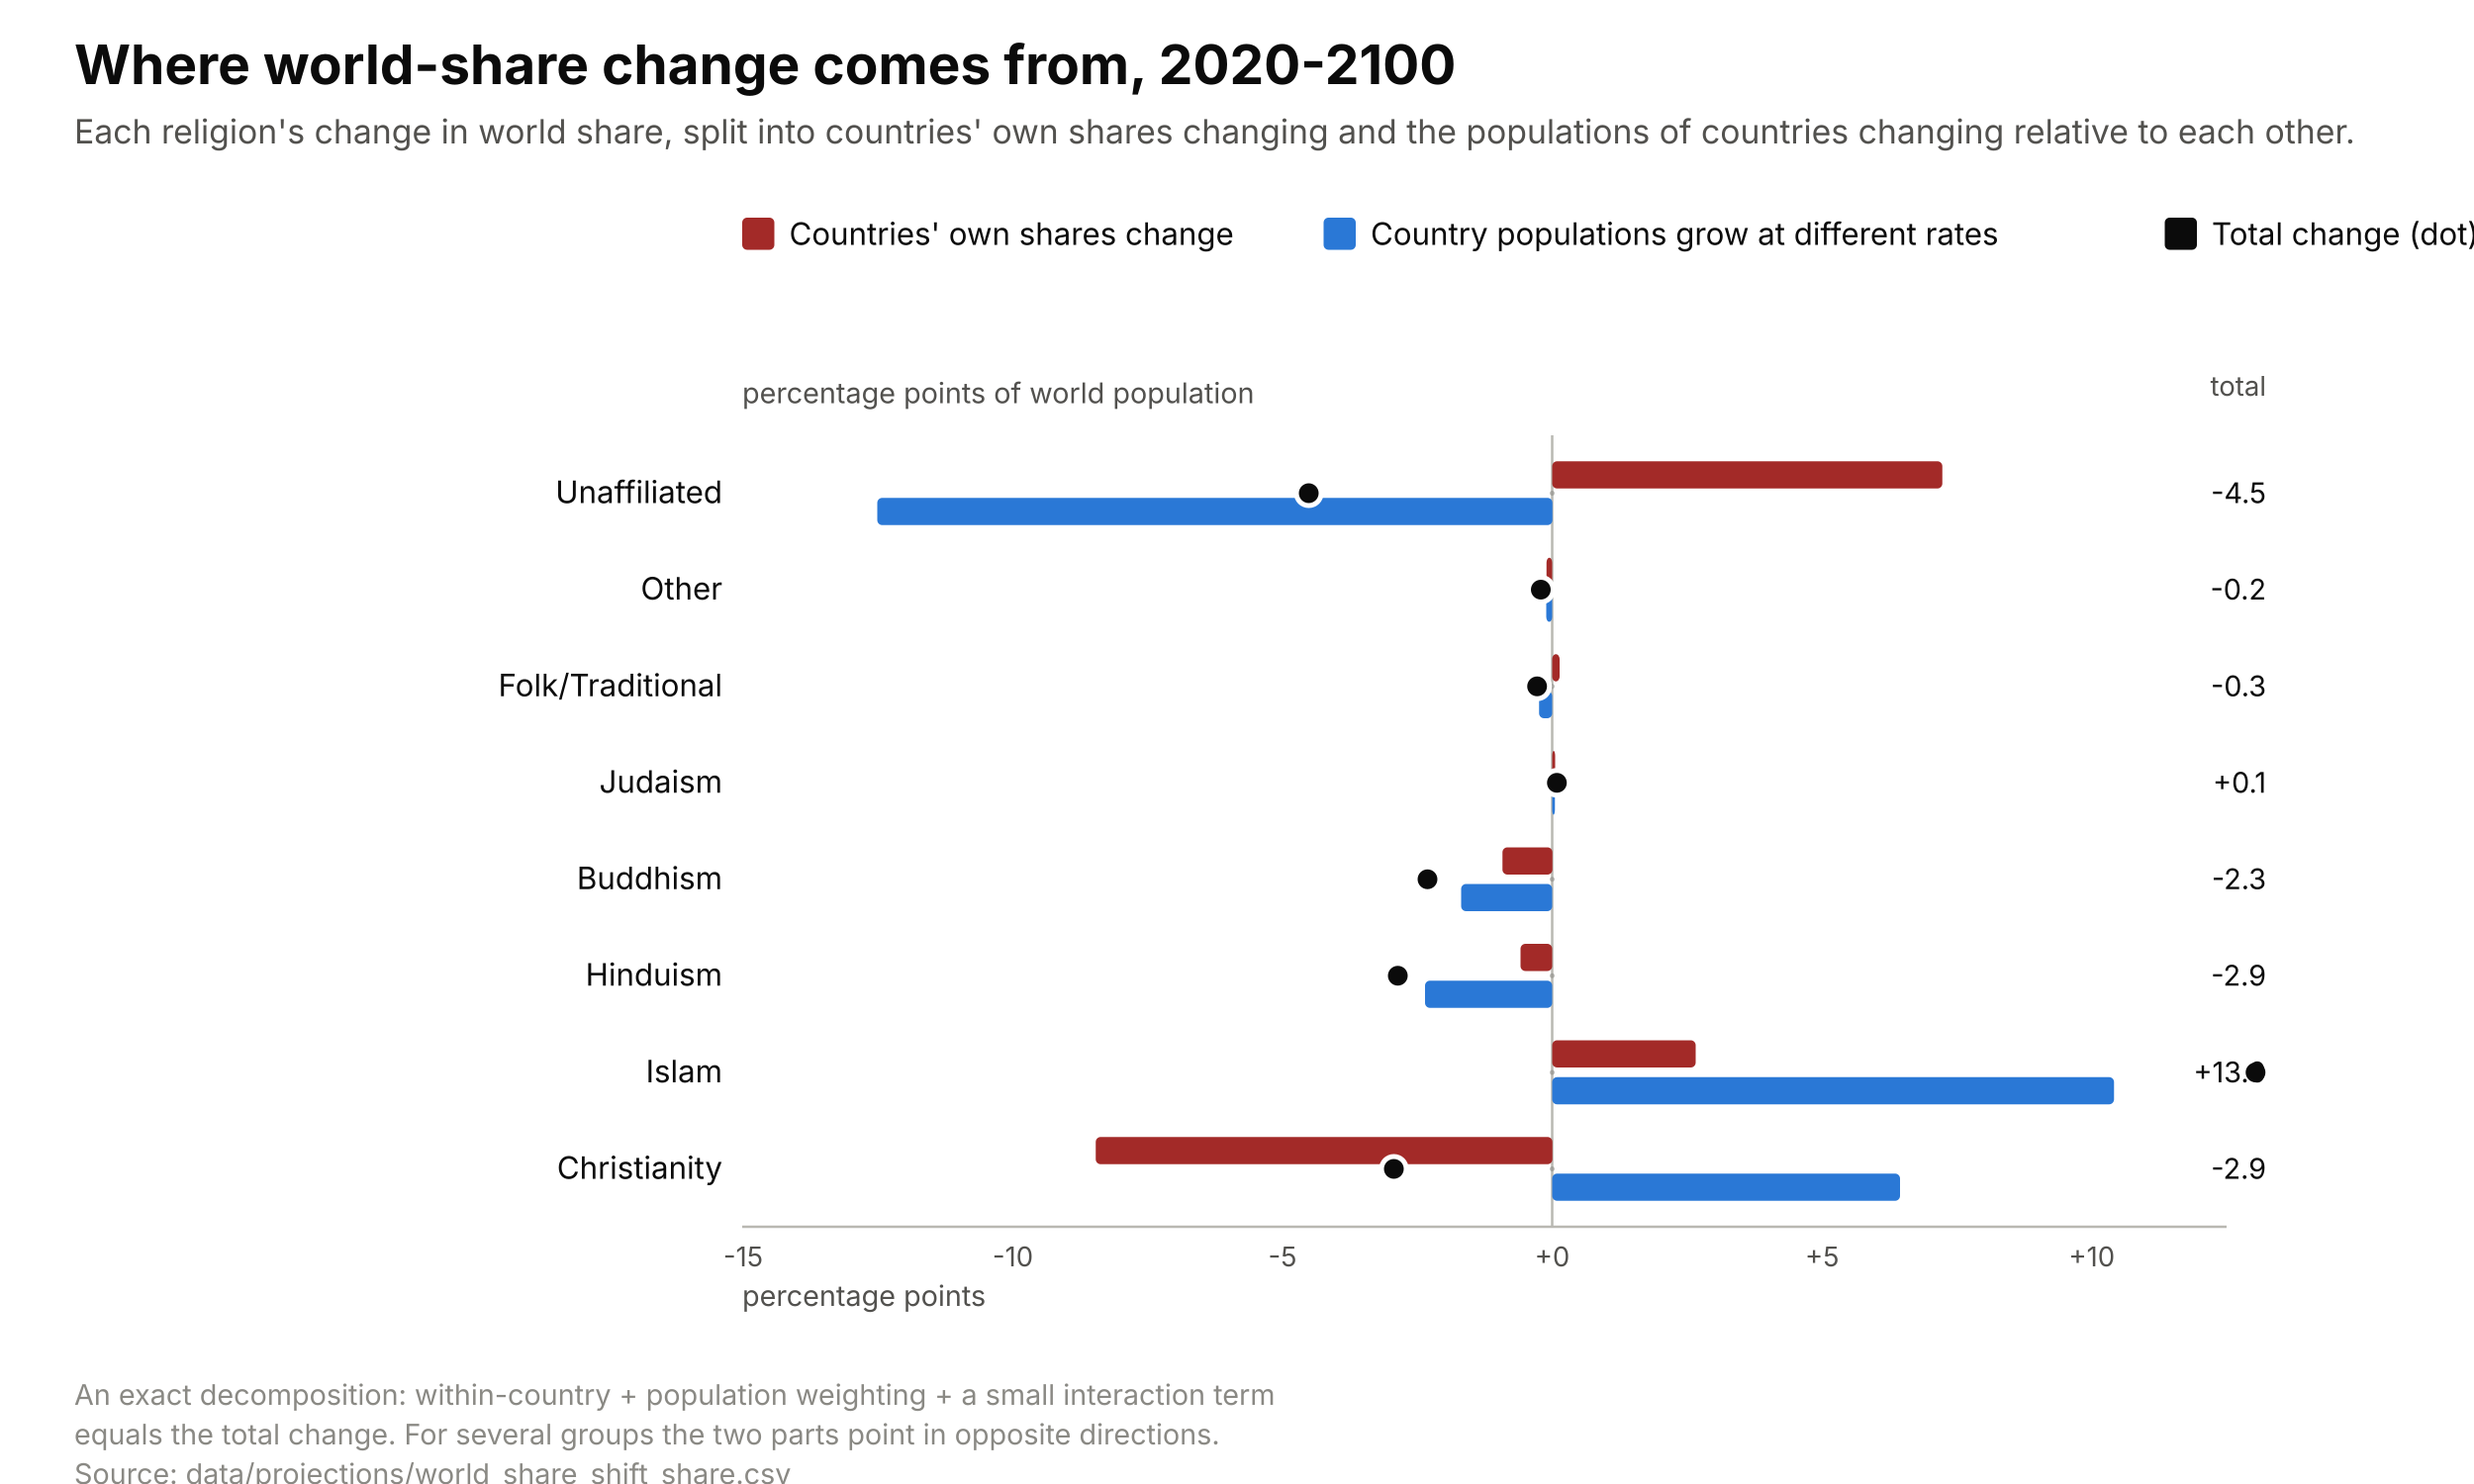
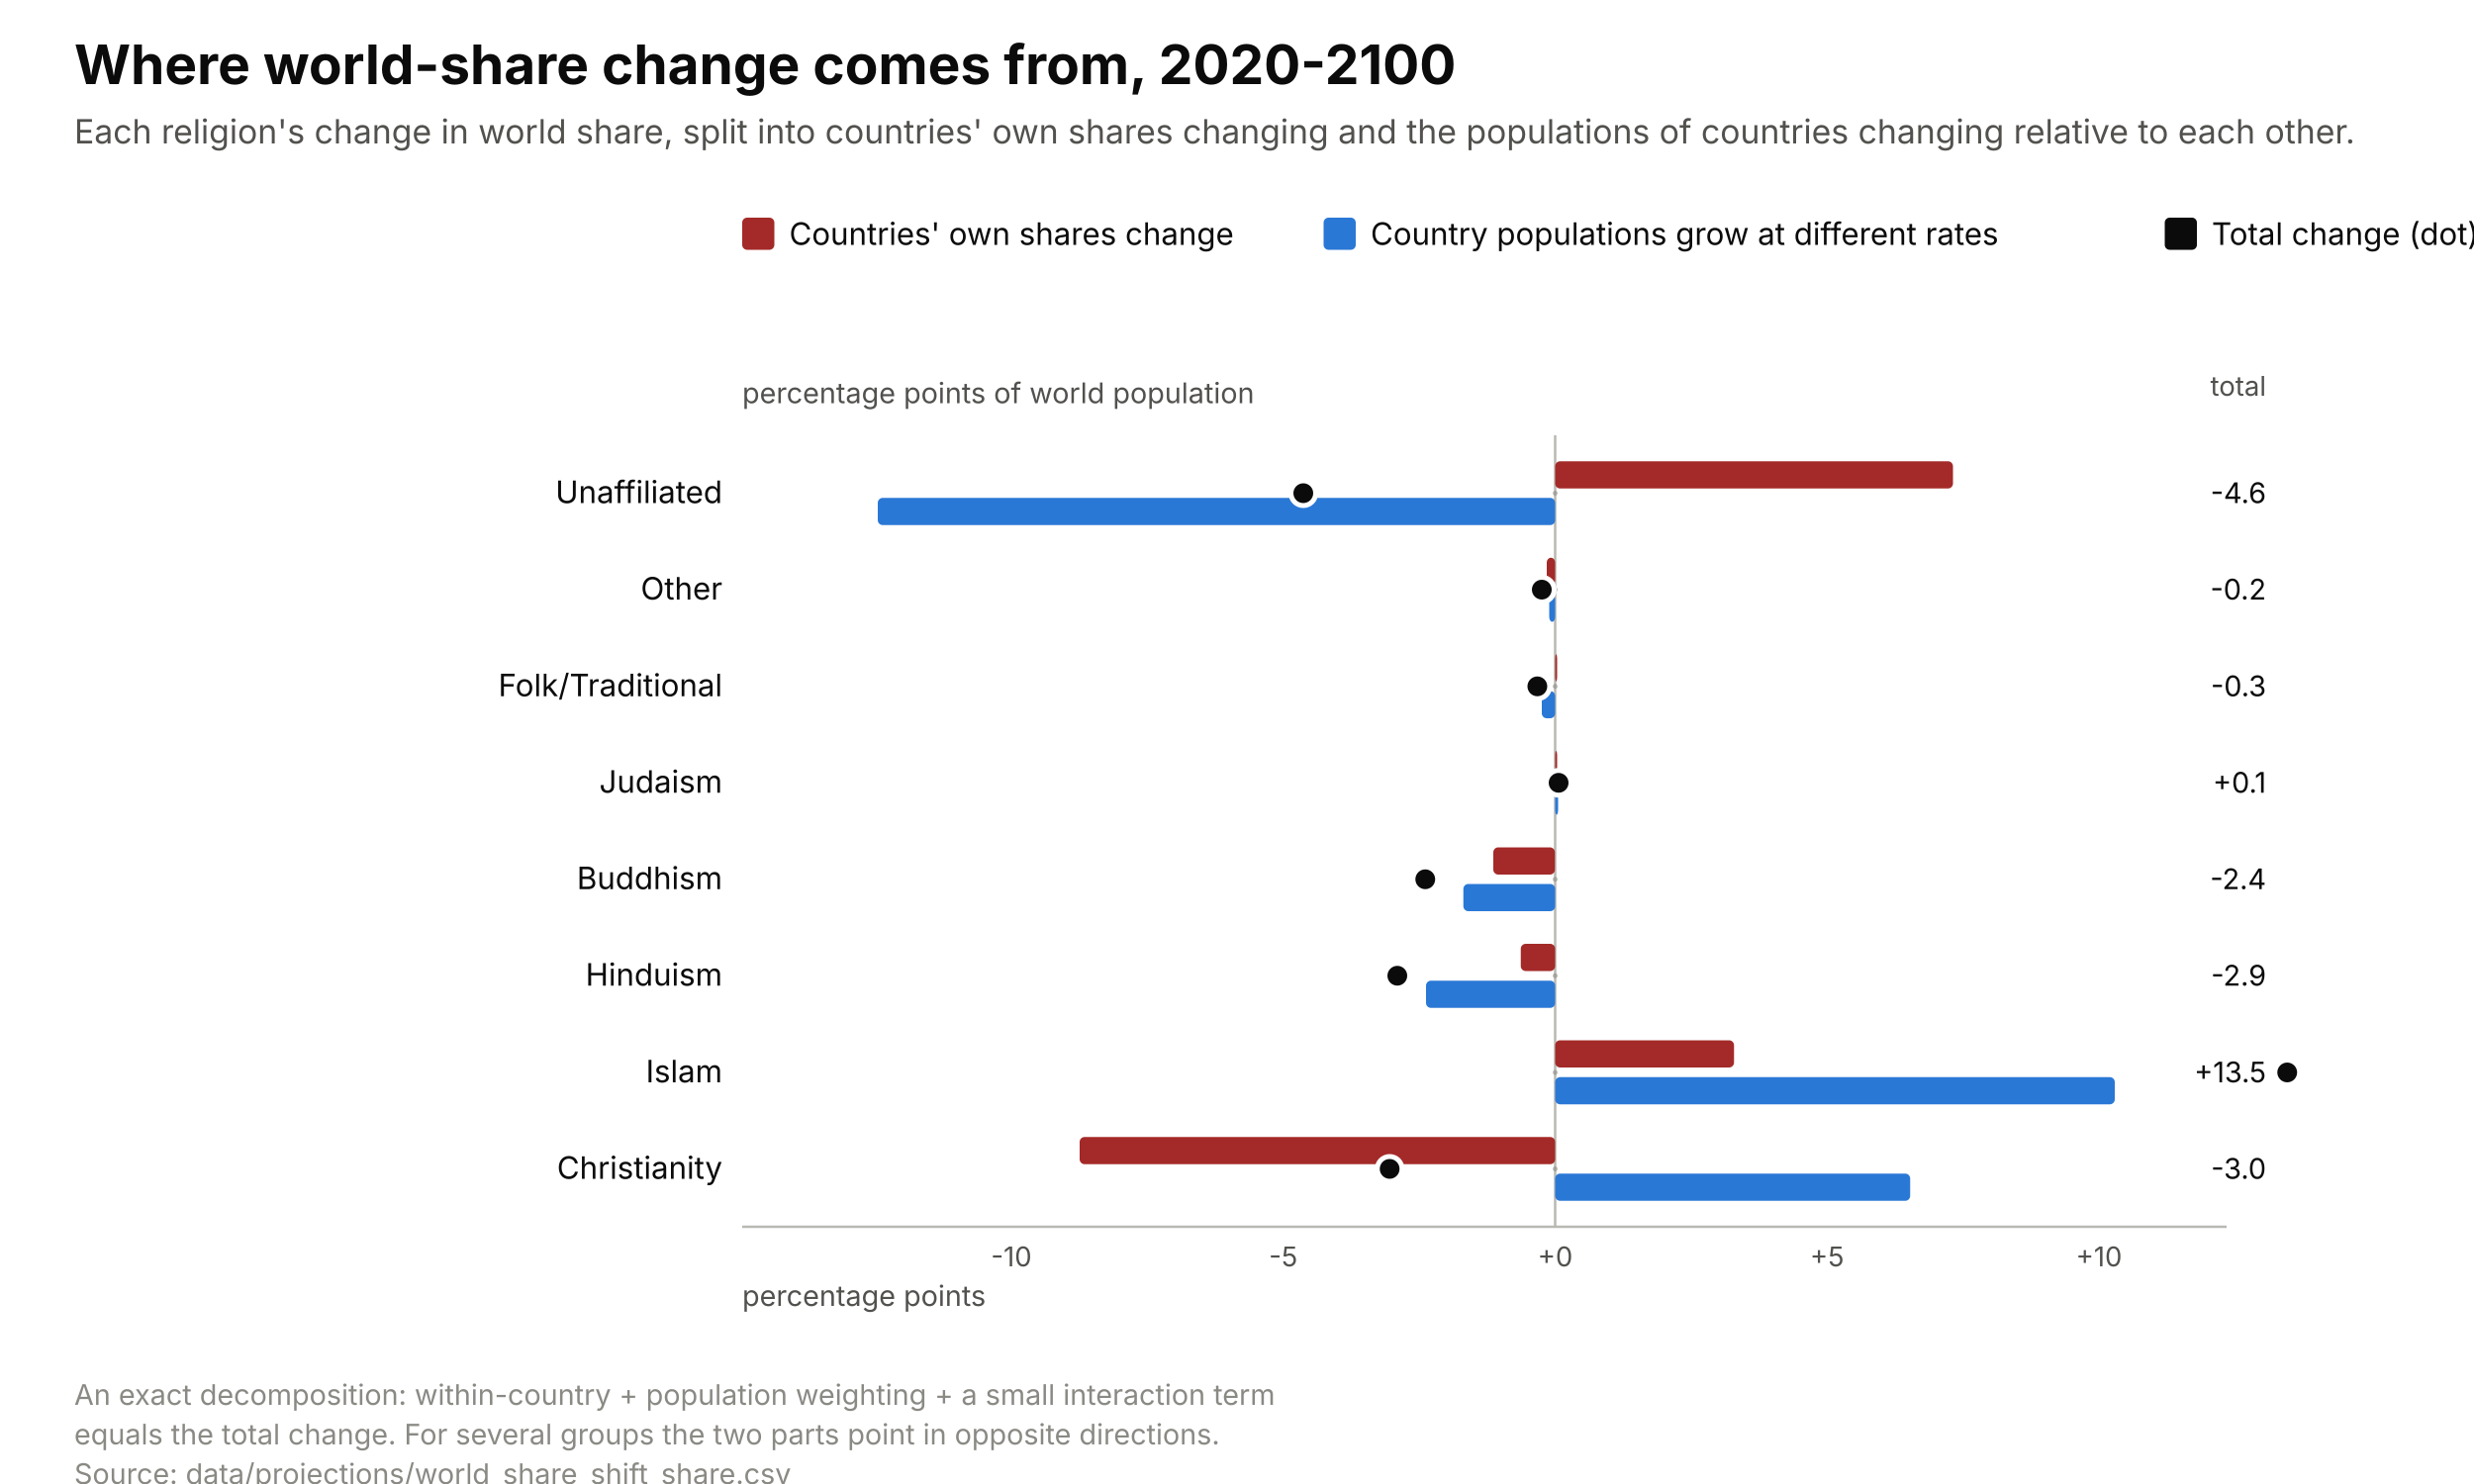
<svg xmlns="http://www.w3.org/2000/svg" viewBox="0 0 1000 600" role="img" font-family="system-ui,-apple-system,Segoe UI,sans-serif">
  <rect width="100%" height="100%" fill="#ffffff" />
  <text x="30" y="34" font-size="22" font-weight="700" fill="#0b0b0b">Where world-share change comes from, 2020-2100</text>
  <text x="30" y="58" font-size="13.5" fill="#52514e">Each religion's change in world share, split into countries' own shares changing and the populations of countries changing relative to each other.</text>
  <rect x="300.0" y="88.0" width="13" height="13" rx="2" fill="#a32a28" />
  <text x="319.0" y="99.0" font-size="12.5" fill="#0b0b0b" text-anchor="start">Countries' own shares change</text>
  <rect x="535.0" y="88.0" width="13" height="13" rx="2" fill="#2a78d6" />
  <text x="554.0" y="99.0" font-size="12.5" fill="#0b0b0b" text-anchor="start">Country populations grow at different rates</text>
  <rect x="875.0" y="88.0" width="13" height="13" rx="2" fill="#0b0b0b" />
  <text x="894.0" y="99.0" font-size="12.5" fill="#0b0b0b" text-anchor="start">Total change (dot)</text>
  <text x="916.0" y="160.0" font-size="11" fill="#52514e" text-anchor="end">total</text>
  <text x="300.0" y="163.0" font-size="11.5" fill="#52514e" text-anchor="start">percentage points of world population</text>
-   <text x="300.4" y="512.0" font-size="11" fill="#52514e" text-anchor="middle">-15</text>
-   <text x="409.4" y="512.0" font-size="11" fill="#52514e" text-anchor="middle">-10</text>
-   <text x="518.4" y="512.0" font-size="11" fill="#52514e" text-anchor="middle">-5</text>
-   <text x="627.4" y="512.0" font-size="11" fill="#52514e" text-anchor="middle">+0</text>
-   <text x="736.5" y="512.0" font-size="11" fill="#52514e" text-anchor="middle">+5</text>
-   <text x="845.5" y="512.0" font-size="11" fill="#52514e" text-anchor="middle">+10</text>
-   <line x1="627.4" y1="176.0" x2="627.4" y2="496.0" stroke="#b9b8b2" stroke-width="1" />
+   <text x="408.8" y="512.0" font-size="11" fill="#52514e" text-anchor="middle">-10</text>
+   <text x="518.7" y="512.0" font-size="11" fill="#52514e" text-anchor="middle">-5</text>
+   <text x="628.6" y="512.0" font-size="11" fill="#52514e" text-anchor="middle">+0</text>
+   <text x="738.5" y="512.0" font-size="11" fill="#52514e" text-anchor="middle">+5</text>
+   <text x="848.4" y="512.0" font-size="11" fill="#52514e" text-anchor="middle">+10</text>
+   <line x1="628.6" y1="176.0" x2="628.6" y2="496.0" stroke="#b9b8b2" stroke-width="1" />
  <line x1="300.0" y1="496.0" x2="900.0" y2="496.0" stroke="#b9b8b2" stroke-width="1" />
-   <line x1="627.4" y1="472.6" x2="627.4" y2="472.6" stroke="#8a8984" stroke-width="2.0" stroke-linecap="round" opacity="0.55" />
-   <rect x="442.9" y="459.7" width="184.6" height="11" rx="2" fill="#a32a28" />
-   <rect x="627.4" y="474.5" width="140.6" height="11" rx="2" fill="#2a78d6" />
+   <line x1="628.6" y1="472.6" x2="628.6" y2="472.6" stroke="#8a8984" stroke-width="2.0" stroke-linecap="round" opacity="0.55" />
+   <rect x="436.4" y="459.7" width="192.2" height="11" rx="2" fill="#a32a28" />
+   <rect x="628.6" y="474.5" width="143.5" height="11" rx="2" fill="#2a78d6" />
  <g>
-     <circle cx="563.4" cy="472.6" r="5" fill="#0b0b0b" stroke="#ffffff" stroke-width="2" />
-     <circle cx="563.4" cy="472.6" r="12" fill="transparent" />
+     <circle cx="561.7" cy="472.6" r="5" fill="#0b0b0b" stroke="#ffffff" stroke-width="2" />
+     <circle cx="561.7" cy="472.6" r="12" fill="transparent" />
  </g>
  <text x="292.0" y="476.6" font-size="12.5" fill="#0b0b0b" text-anchor="end">Christianity</text>
-   <text x="916.0" y="476.6" font-size="11.5" fill="#0b0b0b" text-anchor="end">-2.9</text>
-   <line x1="627.4" y1="433.6" x2="627.4" y2="433.6" stroke="#8a8984" stroke-width="2.0" stroke-linecap="round" opacity="0.55" />
-   <rect x="627.4" y="420.6" width="58.0" height="11" rx="2" fill="#a32a28" />
-   <rect x="627.4" y="435.5" width="227.1" height="11" rx="2" fill="#2a78d6" />
+   <text x="916.0" y="476.6" font-size="11.5" fill="#0b0b0b" text-anchor="end">-3.0</text>
+   <line x1="628.6" y1="433.6" x2="628.6" y2="433.6" stroke="#8a8984" stroke-width="2.0" stroke-linecap="round" opacity="0.55" />
+   <rect x="628.6" y="420.6" width="72.3" height="11" rx="2" fill="#a32a28" />
+   <rect x="628.6" y="435.5" width="226.2" height="11" rx="2" fill="#2a78d6" />
  <g>
-     <circle cx="911.7" cy="433.6" r="5" fill="#0b0b0b" stroke="#ffffff" stroke-width="2" />
-     <circle cx="911.7" cy="433.6" r="12" fill="transparent" />
+     <circle cx="924.5" cy="433.6" r="5" fill="#0b0b0b" stroke="#ffffff" stroke-width="2" />
+     <circle cx="924.5" cy="433.6" r="12" fill="transparent" />
  </g>
  <text x="292.0" y="437.6" font-size="12.5" fill="#0b0b0b" text-anchor="end">Islam</text>
-   <text x="916.0" y="437.6" font-size="11.5" fill="#0b0b0b" text-anchor="end">+13.0</text>
-   <line x1="627.4" y1="394.5" x2="627.4" y2="394.5" stroke="#8a8984" stroke-width="2.0" stroke-linecap="round" opacity="0.55" />
-   <rect x="614.6" y="381.6" width="12.8" height="11" rx="2" fill="#a32a28" />
-   <rect x="576.0" y="396.5" width="51.4" height="11" rx="2" fill="#2a78d6" />
+   <text x="916.0" y="437.6" font-size="11.5" fill="#0b0b0b" text-anchor="end">+13.5</text>
+   <line x1="628.6" y1="394.5" x2="628.6" y2="394.5" stroke="#8a8984" stroke-width="2.0" stroke-linecap="round" opacity="0.55" />
+   <rect x="614.7" y="381.6" width="13.9" height="11" rx="2" fill="#a32a28" />
+   <rect x="576.4" y="396.5" width="52.2" height="11" rx="2" fill="#2a78d6" />
  <g>
-     <circle cx="565.0" cy="394.5" r="5" fill="#0b0b0b" stroke="#ffffff" stroke-width="2" />
-     <circle cx="565.0" cy="394.5" r="12" fill="transparent" />
+     <circle cx="564.8" cy="394.5" r="5" fill="#0b0b0b" stroke="#ffffff" stroke-width="2" />
+     <circle cx="564.8" cy="394.5" r="12" fill="transparent" />
  </g>
  <text x="292.0" y="398.5" font-size="12.5" fill="#0b0b0b" text-anchor="end">Hinduism</text>
  <text x="916.0" y="398.5" font-size="11.5" fill="#0b0b0b" text-anchor="end">-2.9</text>
-   <line x1="627.4" y1="355.5" x2="627.4" y2="355.5" stroke="#8a8984" stroke-width="2.0" stroke-linecap="round" opacity="0.55" />
-   <rect x="607.3" y="342.6" width="20.2" height="11" rx="2" fill="#a32a28" />
-   <rect x="590.6" y="357.4" width="36.8" height="11" rx="2" fill="#2a78d6" />
+   <line x1="628.6" y1="355.5" x2="628.6" y2="355.5" stroke="#8a8984" stroke-width="2.0" stroke-linecap="round" opacity="0.55" />
+   <rect x="603.6" y="342.6" width="24.9" height="11" rx="2" fill="#a32a28" />
+   <rect x="591.5" y="357.4" width="37.1" height="11" rx="2" fill="#2a78d6" />
  <g>
-     <circle cx="577.0" cy="355.5" r="5" fill="#0b0b0b" stroke="#ffffff" stroke-width="2" />
-     <circle cx="577.0" cy="355.5" r="12" fill="transparent" />
+     <circle cx="576.1" cy="355.5" r="5" fill="#0b0b0b" stroke="#ffffff" stroke-width="2" />
+     <circle cx="576.1" cy="355.5" r="12" fill="transparent" />
  </g>
  <text x="292.0" y="359.5" font-size="12.5" fill="#0b0b0b" text-anchor="end">Buddhism</text>
-   <text x="916.0" y="359.5" font-size="11.5" fill="#0b0b0b" text-anchor="end">-2.3</text>
-   <line x1="627.4" y1="316.5" x2="627.4" y2="316.5" stroke="#8a8984" stroke-width="2.0" stroke-linecap="round" opacity="0.55" />
-   <rect x="627.4" y="303.6" width="1.2" height="11" rx="2" fill="#a32a28" />
-   <rect x="627.4" y="318.4" width="1.1" height="11" rx="2" fill="#2a78d6" />
+   <text x="916.0" y="359.5" font-size="11.5" fill="#0b0b0b" text-anchor="end">-2.4</text>
+   <line x1="628.6" y1="316.5" x2="628.6" y2="316.5" stroke="#8a8984" stroke-width="2.0" stroke-linecap="round" opacity="0.55" />
+   <rect x="628.6" y="303.6" width="0.8" height="11" rx="2" fill="#a32a28" />
+   <rect x="628.6" y="318.4" width="1.2" height="11" rx="2" fill="#2a78d6" />
  <g>
-     <circle cx="629.3" cy="316.5" r="5" fill="#0b0b0b" stroke="#ffffff" stroke-width="2" />
-     <circle cx="629.3" cy="316.5" r="12" fill="transparent" />
+     <circle cx="630.0" cy="316.5" r="5" fill="#0b0b0b" stroke="#ffffff" stroke-width="2" />
+     <circle cx="630.0" cy="316.5" r="12" fill="transparent" />
  </g>
  <text x="292.0" y="320.5" font-size="12.5" fill="#0b0b0b" text-anchor="end">Judaism</text>
  <text x="916.0" y="320.5" font-size="11.5" fill="#0b0b0b" text-anchor="end">+0.1</text>
-   <line x1="627.4" y1="277.5" x2="627.4" y2="277.5" stroke="#8a8984" stroke-width="2.0" stroke-linecap="round" opacity="0.55" />
-   <rect x="627.4" y="264.5" width="3.0" height="11" rx="2" fill="#a32a28" />
-   <rect x="622.1" y="279.4" width="5.3" height="11" rx="2" fill="#2a78d6" />
+   <line x1="628.6" y1="277.5" x2="628.6" y2="277.5" stroke="#8a8984" stroke-width="2.0" stroke-linecap="round" opacity="0.55" />
+   <rect x="628.6" y="264.5" width="0.8" height="11" rx="2" fill="#a32a28" />
+   <rect x="623.2" y="279.4" width="5.4" height="11" rx="2" fill="#2a78d6" />
  <g>
-     <circle cx="621.3" cy="277.5" r="5" fill="#0b0b0b" stroke="#ffffff" stroke-width="2" />
-     <circle cx="621.3" cy="277.5" r="12" fill="transparent" />
+     <circle cx="621.4" cy="277.5" r="5" fill="#0b0b0b" stroke="#ffffff" stroke-width="2" />
+     <circle cx="621.4" cy="277.5" r="12" fill="transparent" />
  </g>
  <text x="292.0" y="281.5" font-size="12.5" fill="#0b0b0b" text-anchor="end">Folk/Traditional</text>
  <text x="916.0" y="281.5" font-size="11.5" fill="#0b0b0b" text-anchor="end">-0.3</text>
-   <line x1="627.4" y1="238.4" x2="627.4" y2="238.4" stroke="#8a8984" stroke-width="2.0" stroke-linecap="round" opacity="0.55" />
-   <rect x="625.1" y="225.5" width="2.3" height="11" rx="2" fill="#a32a28" />
-   <rect x="625.0" y="240.4" width="2.4" height="11" rx="2" fill="#2a78d6" />
+   <line x1="628.6" y1="238.4" x2="628.6" y2="238.4" stroke="#8a8984" stroke-width="2.0" stroke-linecap="round" opacity="0.55" />
+   <rect x="625.2" y="225.5" width="3.4" height="11" rx="2" fill="#a32a28" />
+   <rect x="626.2" y="240.4" width="2.4" height="11" rx="2" fill="#2a78d6" />
  <g>
-     <circle cx="622.8" cy="238.4" r="5" fill="#0b0b0b" stroke="#ffffff" stroke-width="2" />
-     <circle cx="622.8" cy="238.4" r="12" fill="transparent" />
+     <circle cx="623.2" cy="238.4" r="5" fill="#0b0b0b" stroke="#ffffff" stroke-width="2" />
+     <circle cx="623.2" cy="238.4" r="12" fill="transparent" />
  </g>
  <text x="292.0" y="242.4" font-size="12.5" fill="#0b0b0b" text-anchor="end">Other</text>
  <text x="916.0" y="242.4" font-size="11.5" fill="#0b0b0b" text-anchor="end">-0.2</text>
-   <line x1="627.4" y1="199.4" x2="627.4" y2="199.4" stroke="#8a8984" stroke-width="2.0" stroke-linecap="round" opacity="0.55" />
-   <rect x="627.4" y="186.5" width="157.7" height="11" rx="2" fill="#a32a28" />
-   <rect x="354.6" y="201.3" width="272.9" height="11" rx="2" fill="#2a78d6" />
+   <line x1="628.6" y1="199.4" x2="628.6" y2="199.4" stroke="#8a8984" stroke-width="2.0" stroke-linecap="round" opacity="0.55" />
+   <rect x="628.6" y="186.5" width="160.8" height="11" rx="2" fill="#a32a28" />
+   <rect x="354.8" y="201.3" width="273.8" height="11" rx="2" fill="#2a78d6" />
  <g>
-     <circle cx="529.0" cy="199.4" r="5" fill="#0b0b0b" stroke="#ffffff" stroke-width="2" />
-     <circle cx="529.0" cy="199.4" r="12" fill="transparent" />
+     <circle cx="526.8" cy="199.4" r="5" fill="#0b0b0b" stroke="#ffffff" stroke-width="2" />
+     <circle cx="526.8" cy="199.4" r="12" fill="transparent" />
  </g>
  <text x="292.0" y="203.4" font-size="12.5" fill="#0b0b0b" text-anchor="end">Unaffiliated</text>
-   <text x="916.0" y="203.4" font-size="11.5" fill="#0b0b0b" text-anchor="end">-4.5</text>
+   <text x="916.0" y="203.4" font-size="11.5" fill="#0b0b0b" text-anchor="end">-4.6</text>
  <text x="300.0" y="528.0" font-size="11.5" fill="#52514e" text-anchor="start">percentage points</text>
  <text x="30.0" y="568.0" font-size="11.5" fill="#8a8984" text-anchor="start">An exact decomposition: within-country + population weighting + a small interaction term</text>
  <text x="30.0" y="584.0" font-size="11.5" fill="#8a8984" text-anchor="start">equals the total change. For several groups the two parts point in opposite directions.</text>
  <text x="30.0" y="600.0" font-size="11.5" fill="#8a8984" text-anchor="start">Source: data/projections/world_share_shift_share.csv</text>
</svg>
